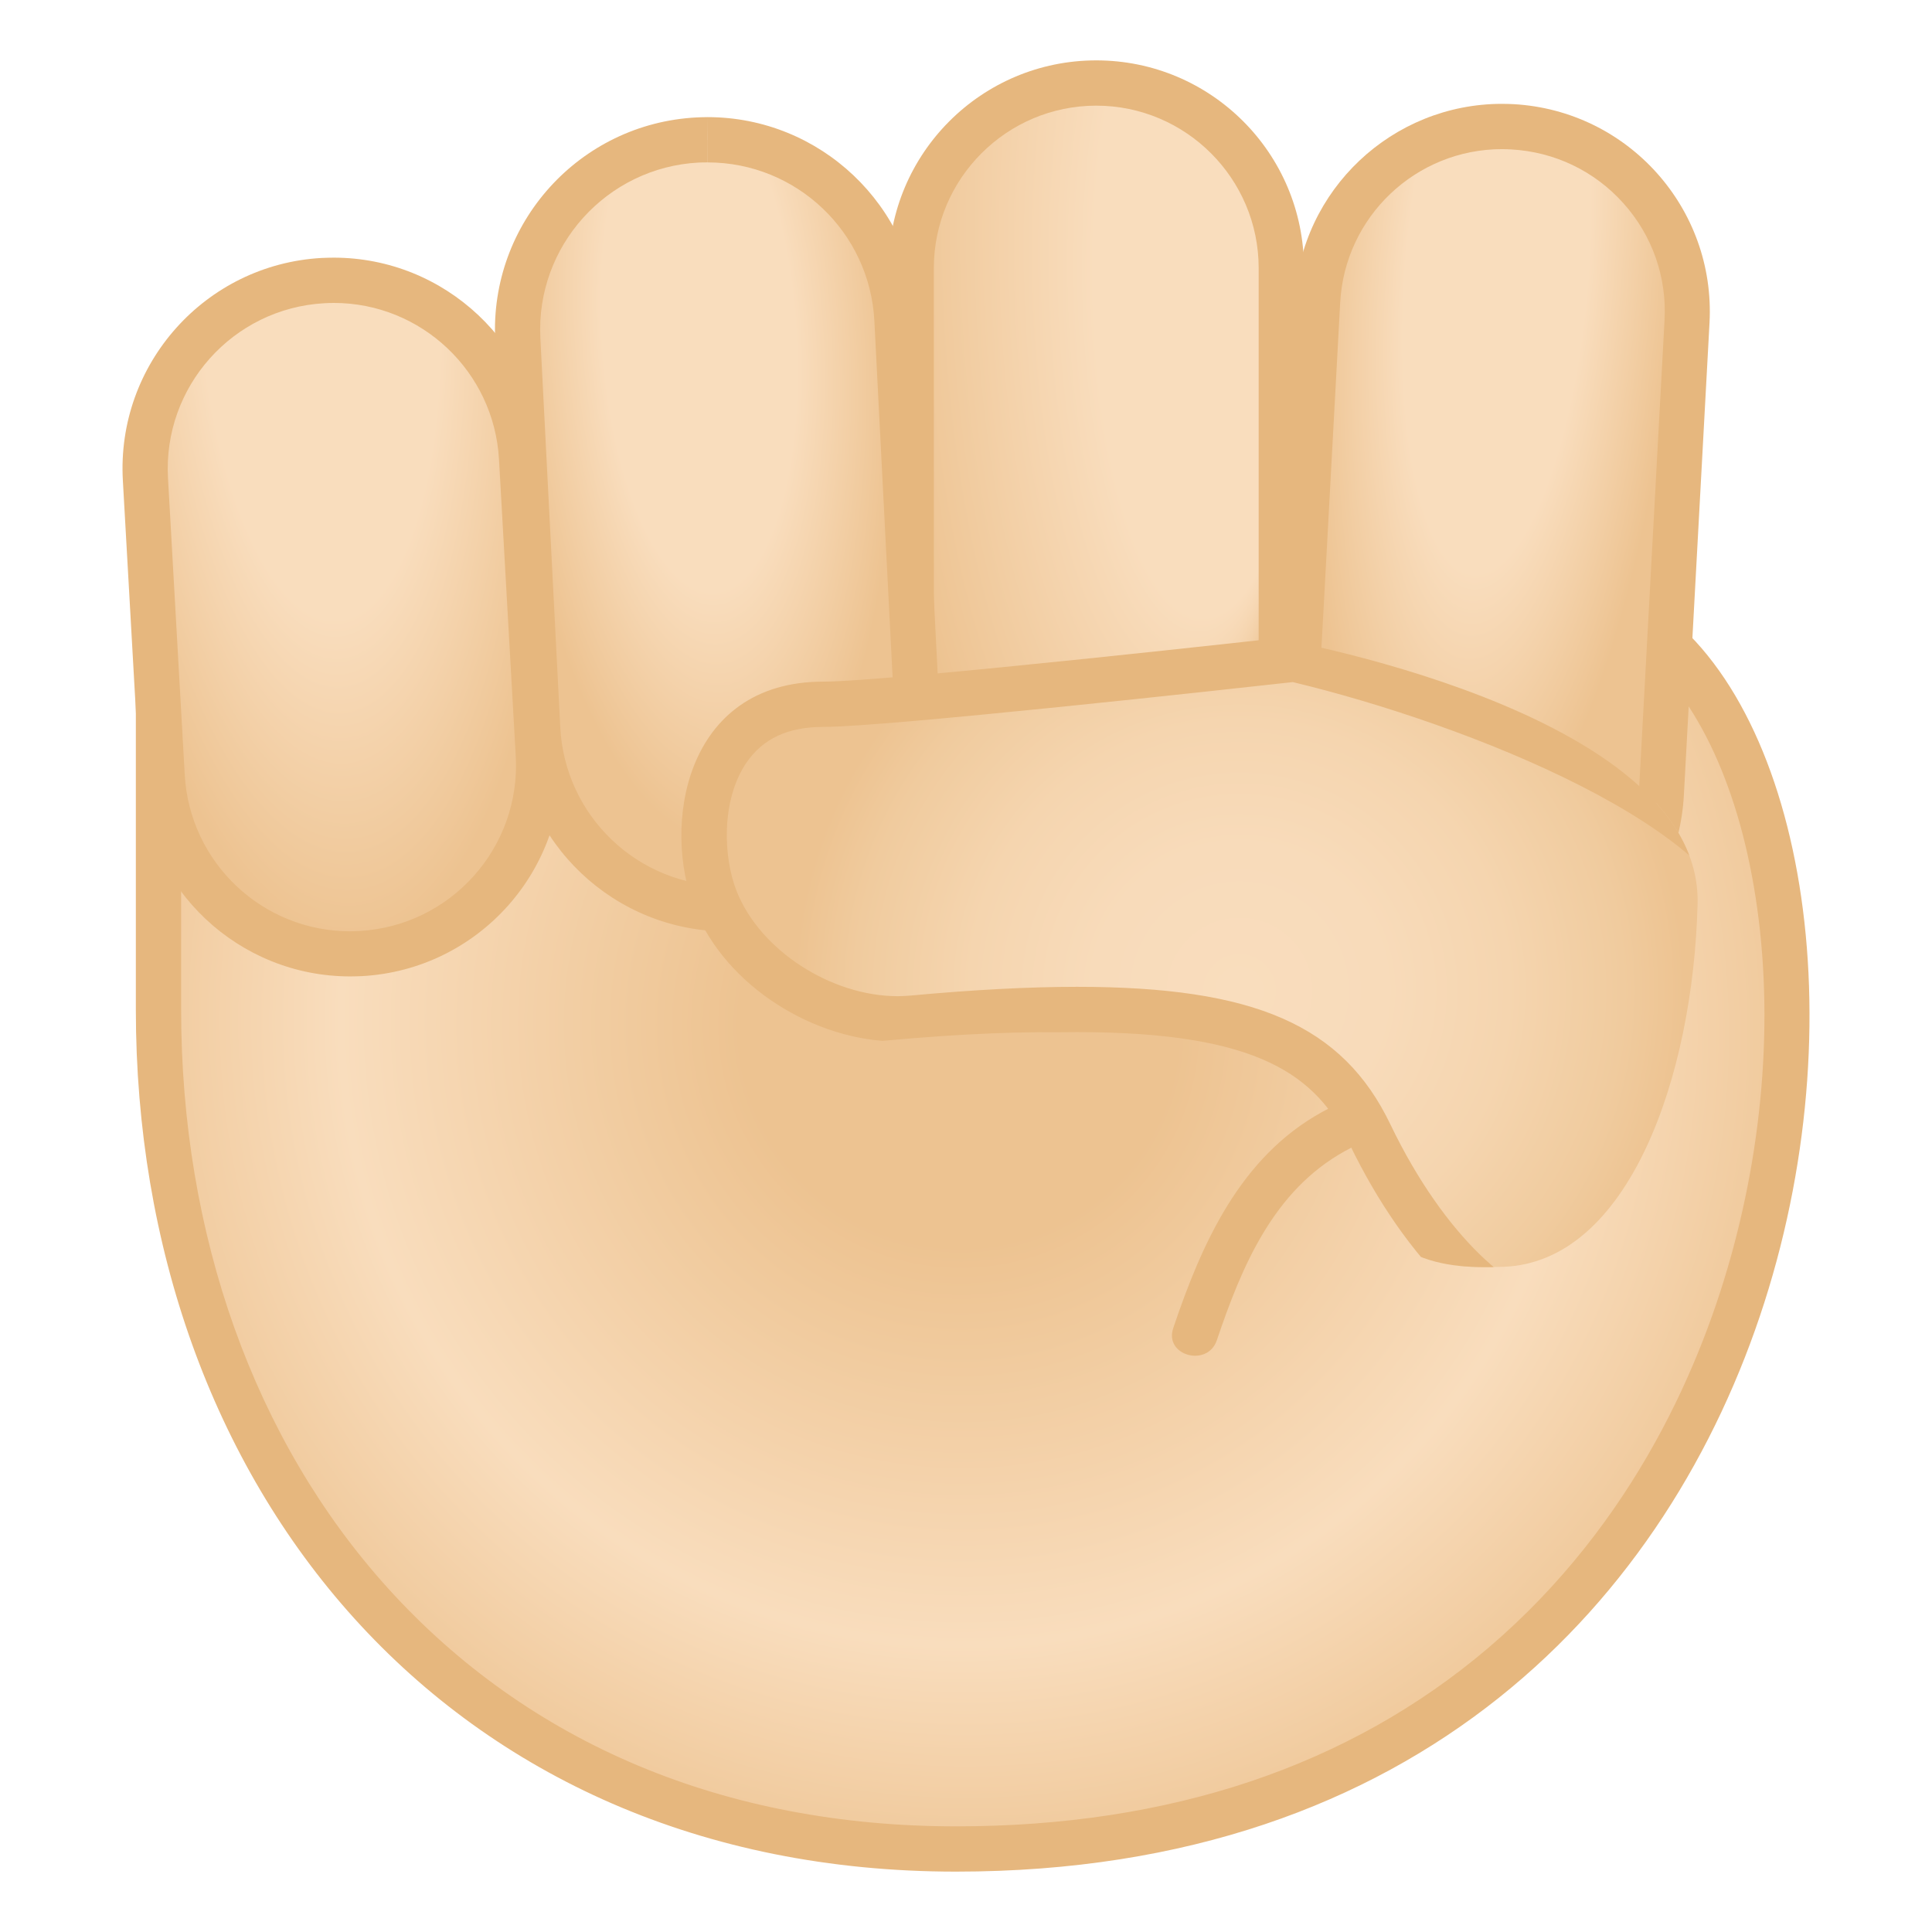
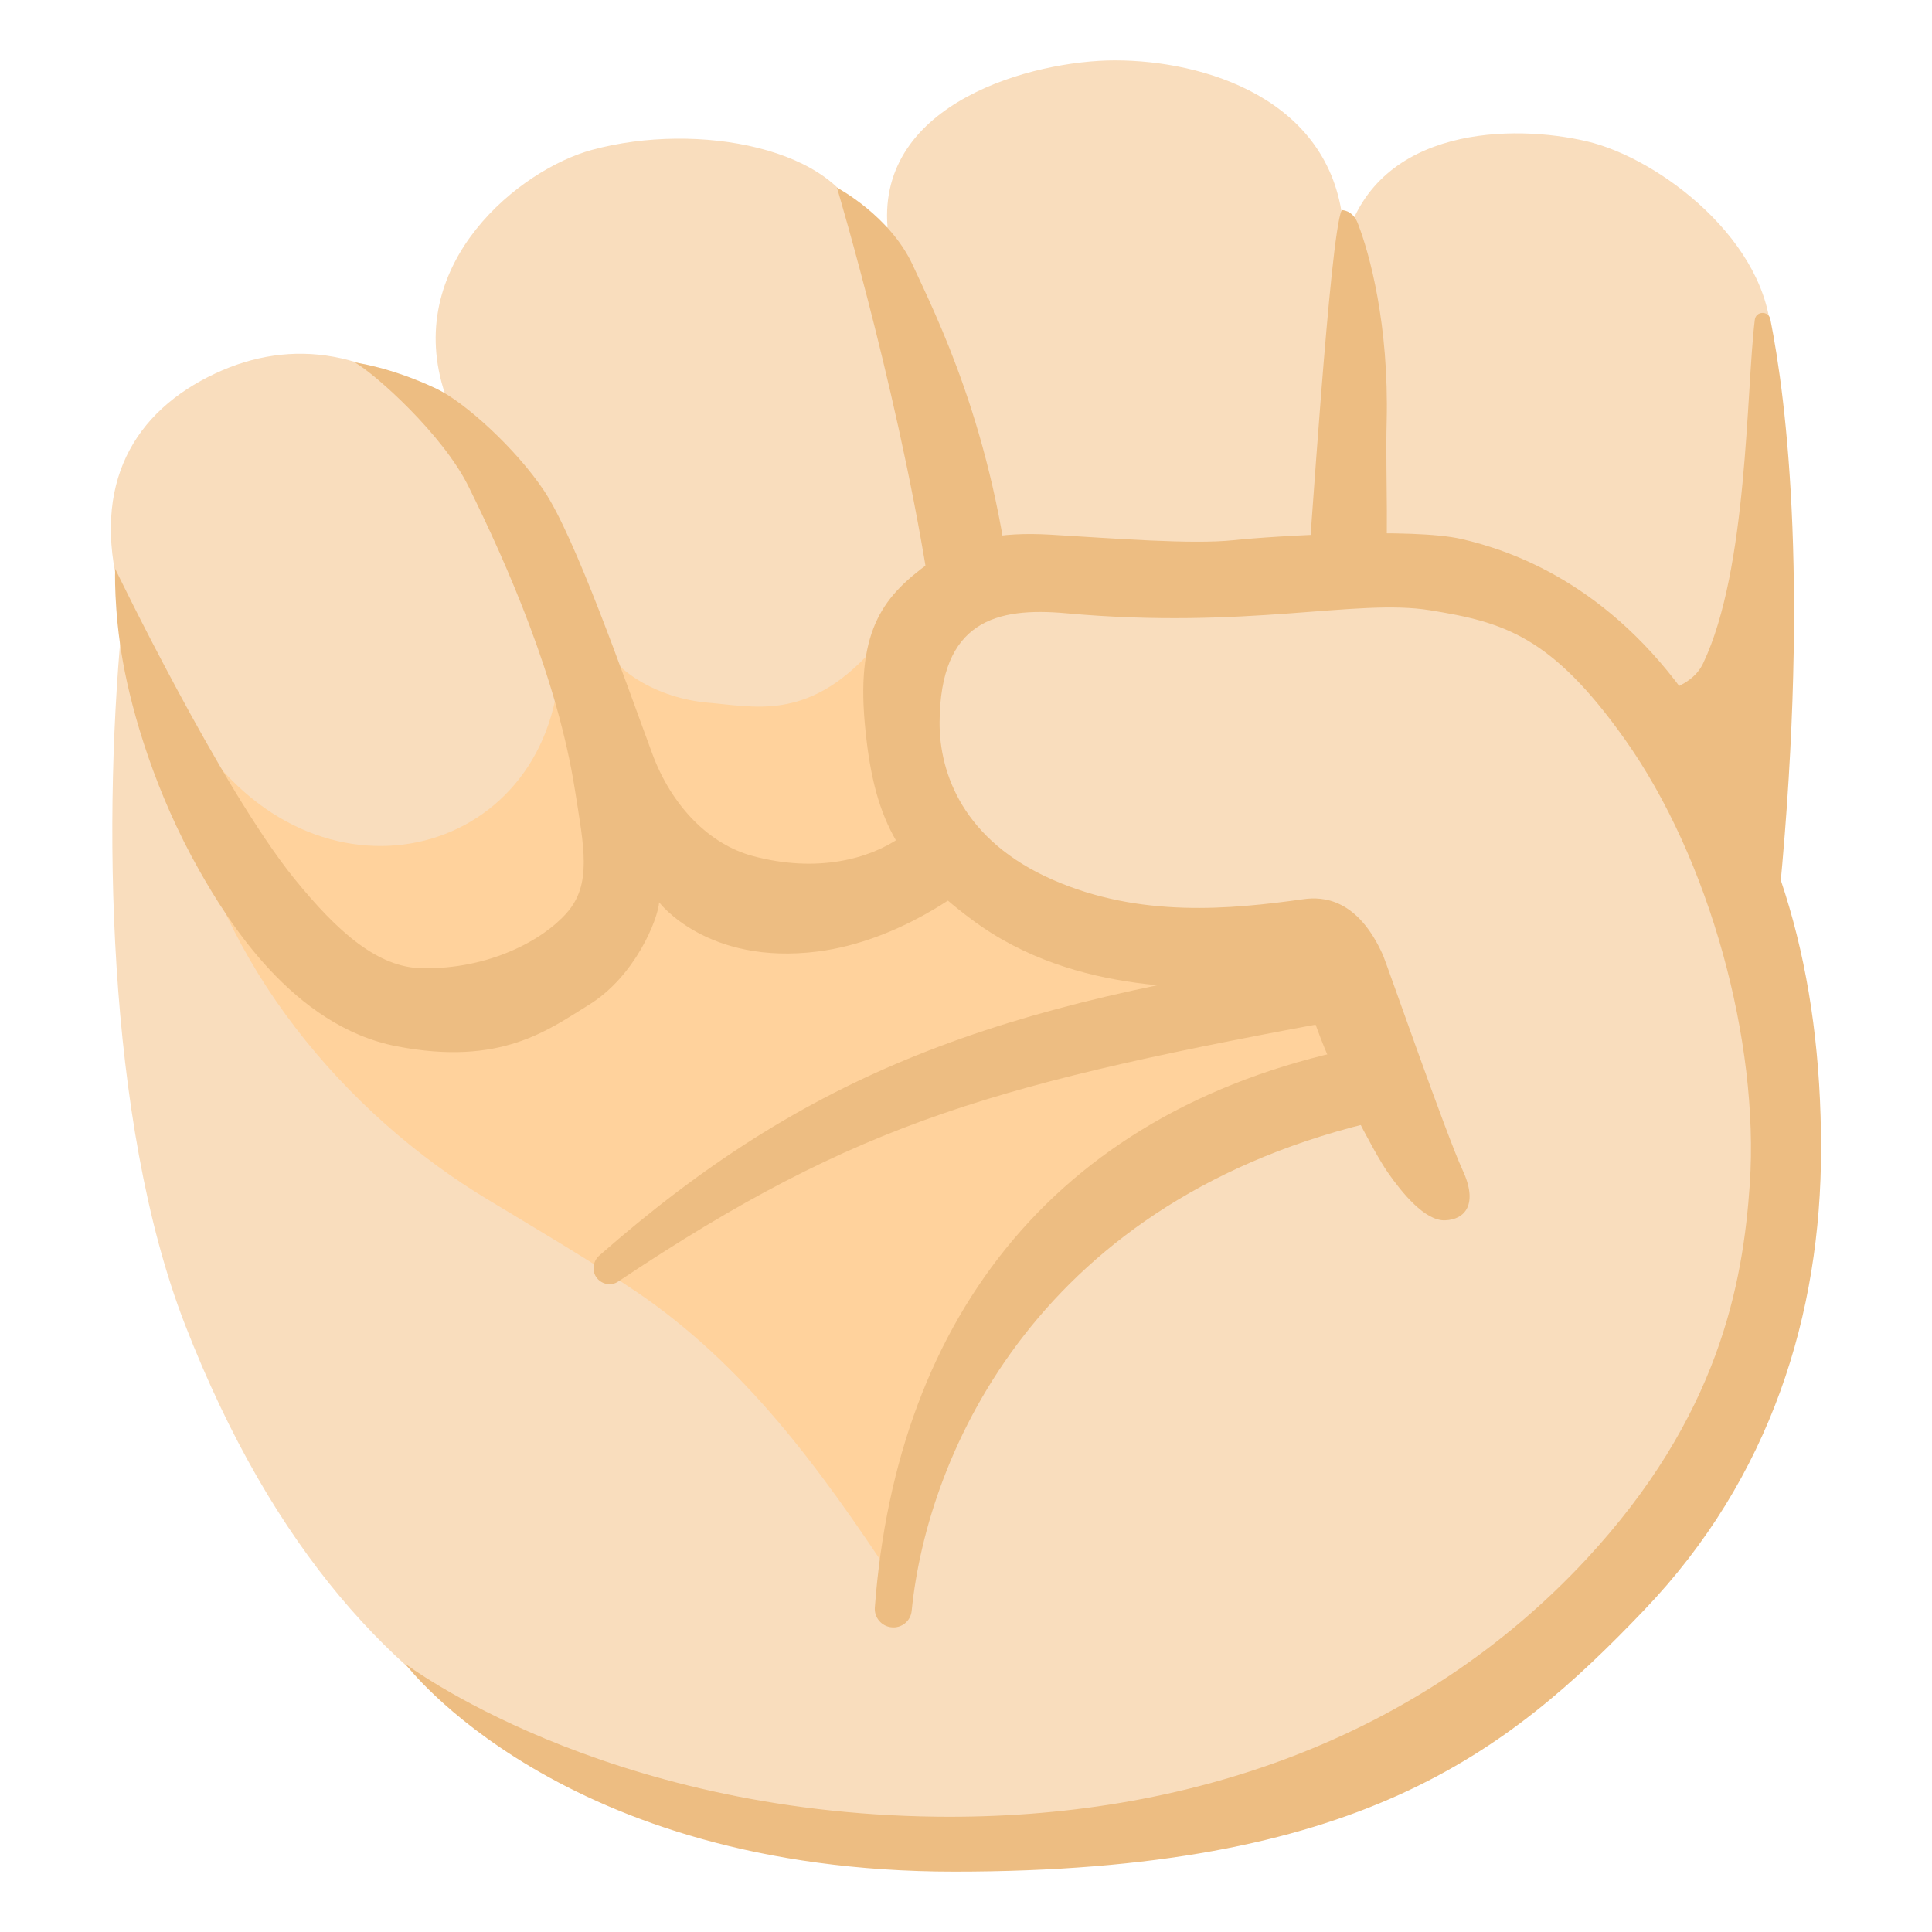
- <svg xmlns="http://www.w3.org/2000/svg" xmlns:xlink="http://www.w3.org/1999/xlink" enable-background="new 0 0 128 128" viewBox="0 0 128 128">
-   <radialGradient id="h" cx="63.512" cy="68.073" r="59.237" gradientTransform="matrix(-.698 .7161 -.7228 -.7045 157.05 70.554)" gradientUnits="userSpaceOnUse">
-     <stop stop-color="#EDC391" offset=".242" />
-     <stop stop-color="#F9DDBD" offset=".688" />
-     <stop stop-color="#EDC391" offset=".992" />
-   </radialGradient>
-   <path d="m63.34 122.5c-31.12 0-52.85-22.87-52.85-55.61v-31.18c0-2.62 6.47-5.41 24.62-5.41 27.07 0 65.22 6.15 72.88 10.57 9.36 5.41 13.08 24.32 8.29 42.17-3.17 11.87-14.7 39.46-52.94 39.46z" fill="url(#h)" />
-   <path d="m35.12 31.8c26.88 0 64.62 6.03 72.13 10.37 4 2.31 7.16 7.8 8.66 15.05 1.62 7.8 1.24 16.83-1.07 25.43-2.01 7.51-6.47 18.2-16.24 26.53-9.22 7.84-21.08 11.82-35.26 11.82-15.3 0-28.31-5.46-37.65-15.79-8.83-9.77-13.69-23.38-13.69-38.32v-31.18c0-0.78 4.11-3.91 23.12-3.91m0-3c-14.94 0-26.12 1.88-26.12 6.91v31.18c0 31.41 20.48 57.11 54.34 57.11 61.43 0 66.24-72.39 45.4-84.43-8.25-4.77-46.93-10.77-73.62-10.77z" fill="#E6B77E" />
-   <radialGradient id="g" cx="142.07" cy="-32.748" r="42.785" fx="150.95" fy="-74.6" gradientTransform="matrix(.0050598 1.0512 -.3363 .0024721 60.902 -135.55)" gradientUnits="userSpaceOnUse">
-     <stop stop-color="#F9DDBD" offset=".5" />
-     <stop stop-color="#EDC391" offset="1" />
-   </radialGradient>
-   <path d="m72.63 61.38c-6.76 0-12.26-5.5-12.26-12.26v-31.36c0-6.76 5.5-12.26 12.26-12.26s12.26 5.5 12.26 12.26v31.36c0 6.76-5.5 12.26-12.26 12.26z" fill="url(#g)" />
-   <path d="m72.63 7c5.93 0 10.76 4.83 10.76 10.76v31.35c0 5.93-4.83 10.76-10.76 10.76s-10.76-4.83-10.76-10.76v-31.35c0-5.93 4.83-10.76 10.76-10.76m0-3c-7.6 0-13.76 6.16-13.76 13.76v31.35c0 7.6 6.16 13.76 13.76 13.76s13.76-6.16 13.76-13.76v-31.35c0-7.6-6.16-13.76-13.76-13.76z" fill="#E6B77E" />
-   <radialGradient id="f" cx="234.79" cy="-52.44" r="38.103" gradientTransform="matrix(-.0821 1.0478 -.3153 -.0287 101.91 -229.58)" gradientUnits="userSpaceOnUse">
-     <stop stop-color="#F9DDBD" offset=".5" />
-     <stop stop-color="#EDC391" offset="1" />
-   </radialGradient>
-   <path d="m97.84 64.21c-0.22 0-0.45-0.01-0.68-0.02-3.27-0.18-6.28-1.62-8.46-4.06s-3.29-5.58-3.11-8.85l1.7-31.31c0.35-6.5 5.73-11.59 12.23-11.59 0.22 0 0.45 0.01 0.68 0.02 3.27 0.18 6.27 1.62 8.46 4.06s3.29 5.58 3.11 8.85l-1.7 31.31c-0.36 6.5-5.73 11.59-12.23 11.59z" fill="url(#f)" />
-   <path d="m99.52 9.88c0.2 0 0.4 0.01 0.6 0.02 2.87 0.16 5.51 1.42 7.43 3.56s2.89 4.9 2.73 7.77l-1.7 31.31c-0.31 5.71-5.02 10.18-10.73 10.18-0.2 0-0.4-0.01-0.6-0.02-2.87-0.16-5.51-1.42-7.43-3.56s-2.89-4.9-2.73-7.77l1.7-31.31c0.3-5.71 5.02-10.18 10.73-10.18m-0.01-3c-7.26 0-13.33 5.68-13.73 13.01l-1.7 31.31c-0.41 7.59 5.4 14.07 12.99 14.49 0.25 0.01 0.51 0.02 0.76 0.02 7.26 0 13.33-5.68 13.73-13.01l1.7-31.31c0.41-7.59-5.4-14.07-12.99-14.49-0.25-0.01-0.5-0.02-0.76-0.02z" fill="#E6B77E" />
-   <radialGradient id="e" cx="56.086" cy="-3.825" r="32.108" gradientTransform="matrix(.0645 1.048 -.3973 .0266 41.185 -36.383)" gradientUnits="userSpaceOnUse">
-     <stop stop-color="#F9DDBD" offset=".5" />
-     <stop stop-color="#EDC391" offset="1" />
-   </radialGradient>
-   <path d="m48.17 60.2c-6.69 0-12.2-5.24-12.55-11.93l-1.32-25.79c-0.17-3.35 0.97-6.57 3.22-9.07 2.25-2.49 5.34-3.96 8.69-4.13 0.22-0.01 0.44-0.02 0.65-0.02 6.69 0 12.2 5.24 12.55 11.93l1.32 25.79c0.35 6.92-4.99 12.85-11.92 13.2-0.2 0.02-0.42 0.02-0.64 0.02z" fill="url(#e)" />
-   <path d="m46.88 7.76v3c5.89 0 10.75 4.62 11.05 10.51l1.32 25.79c0.15 2.95-0.86 5.79-2.84 7.99s-4.7 3.49-7.66 3.64c-0.19 0.01-0.39 0.01-0.58 0.01-5.89 0-10.75-4.62-11.05-10.51l-1.32-25.79c-0.31-6.1 4.4-11.31 10.49-11.63 0.19-0.01 0.39-0.01 0.58-0.01l0.01-3m0 0c-0.24 0-0.49 0.01-0.73 0.02-7.76 0.4-13.73 7.01-13.34 14.78l1.32 25.79c0.39 7.52 6.6 13.36 14.04 13.36 0.24 0 0.49-0.01 0.73-0.02 7.76-0.4 13.73-7.01 13.34-14.78l-1.32-25.79c-0.38-7.52-6.6-13.36-14.04-13.36z" fill="#E6B77E" />
-   <radialGradient id="d" cx="19.024" cy="-5.513" r="41.572" gradientTransform="matrix(.0573 1.0482 -.3814 .0205 17.93 -.6787)" gradientUnits="userSpaceOnUse">
-     <stop stop-color="#F9DDBD" offset=".5" />
-     <stop stop-color="#EDC391" offset="1" />
-   </radialGradient>
-   <path d="m23.19 63.2c-6.61 0-12.08-5.17-12.45-11.78l-1.11-19.67c-0.39-6.87 4.89-12.78 11.76-13.17 0.24-0.01 0.48-0.02 0.71-0.02 6.61 0 12.08 5.17 12.45 11.78l1.11 19.67c0.19 3.33-0.93 6.53-3.15 9.02s-5.28 3.96-8.61 4.15c-0.23 0.01-0.47 0.02-0.71 0.02z" fill="url(#d)" />
-   <path d="m22.11 17.07v3c5.81 0 10.62 4.55 10.95 10.36l1.11 19.67c0.34 6.05-4.3 11.24-10.35 11.58-0.21 0.01-0.42 0.02-0.63 0.02-5.81 0-10.62-4.55-10.95-10.36l-1.11-19.67c-0.34-6.05 4.3-11.24 10.35-11.58 0.21-0.01 0.42-0.02 0.63-0.02v-3m0 0c-0.26 0-0.53 0.01-0.8 0.02-7.71 0.43-13.61 7.04-13.17 14.75l1.11 19.66c0.42 7.44 6.59 13.19 13.95 13.19 0.26 0 0.53-0.01 0.8-0.02 7.71-0.44 13.61-7.04 13.17-14.75l-1.11-19.67c-0.43-7.43-6.59-13.18-13.95-13.18z" fill="#E6B77E" />
-   <path d="m104.72 72.34c-5.7-1.29-11.87-1.58-17.14 1.34-5.42 2.99-7.96 8.7-9.85 14.31-0.62 1.83 2.28 2.62 2.89 0.8 1.65-4.88 3.73-9.89 8.47-12.52 4.55-2.52 9.94-2.15 14.83-1.04 1.88 0.43 2.68-2.46 0.8-2.89z" fill="#E6B77E" />
-   <defs>
-     <path id="c" d="m52.54 45.16c-9.19 0-10.7 9.57-8.51 15.04s8.73 9.28 14.55 8.75c20.86-1.91 26.1 1.19 28.82 6.83 3.75 7.79 7.6 8.31 12.19 8.15 8.3-0.29 12.59-12.59 12.88-24.04 0.32-12.93-28.63-17.74-28.63-17.74s-26.91 3.01-31.3 3.01z" />
-   </defs>
-   <clipPath id="b">
-     <use xlink:href="#c" />
-   </clipPath>
-   <g clip-path="url(#b)">
-     <radialGradient id="a" cx="82.121" cy="65.626" r="29.498" gradientUnits="userSpaceOnUse">
-       <stop stop-color="#F9DDBD" offset="0" />
-       <stop stop-color="#F8DBBA" offset=".327" />
-       <stop stop-color="#F5D5AF" offset=".604" />
-       <stop stop-color="#F0CB9E" offset=".862" />
-       <stop stop-color="#EDC391" offset="1" />
-     </radialGradient>
-     <path d="m103.33 87.58c-3.91-0.07-9.08-5.19-12.58-12.46-2.38-4.95-6.59-8.25-19.4-8.25-3.15 0-6.72 0.19-10.91 0.57-0.32 0.03-0.64 0.04-0.96 0.04-5.07 0-10.26-3.38-12.06-7.86-1.1-2.74-1.19-7.03 0.77-9.93 1.37-2.02 3.5-3.05 6.34-3.05 4.24 0 28.27-2.66 31.2-2.99 8.7 2.06 30.62 9.27 31.54 18.85 0.98 10.23-0.34 17.41-3.91 21.34-2.27 2.5-5.43 3.72-9.65 3.72l-0.38 0.02z" fill="url(#a)" />
-     <path d="m85.65 45.19c11.47 2.75 29.4 9.78 30.13 17.48 0.94 9.79-0.25 16.58-3.53 20.19-1.97 2.17-4.77 3.23-8.54 3.23h-0.35c-2.84-0.05-7.62-4.05-11.25-11.61-3.15-6.55-8.97-9.1-20.75-9.1-3.19 0-6.81 0.19-11.05 0.58-0.27 0.02-0.55 0.04-0.83 0.04-4.42 0-9.11-3.04-10.66-6.92-0.93-2.31-1.03-6.09 0.62-8.53 1.09-1.61 2.76-2.39 5.1-2.39 4.22 0 27.24-2.54 31.11-2.97m0.18-3.04s-26.9 3.01-31.29 3.01c-9.19 0-10.7 9.57-8.51 15.04 2.06 5.13 7.93 8.8 13.45 8.8 0.37 0 0.74-0.02 1.1-0.05 4.19-0.38 7.74-0.57 10.78-0.57 12.09 0 15.87 2.89 18.04 7.4 3.75 7.79 9.31 13.23 13.9 13.31h0.41c15.26 0 16.15-15.32 15.06-26.7-1.23-12.89-32.94-20.24-32.94-20.24z" fill="#E6B77E" />
+ <svg xmlns="http://www.w3.org/2000/svg" version="1.1" id="emoji_x5F_u270a" x="0px" y="0px" viewBox="0 0 128 128" style="enable-background:new 0 0 128 128;" xml:space="preserve">
+   <path style="fill:#F9DDBD;" d="M117.35,22.51c-0.09-6.46-7.4-12.03-12.23-13.15c-4.83-1.13-13.78-1.04-15.95,6.52  c0,0-0.15-0.66-0.2-1.18C88.1,6.54,79.79,4,73.87,4C68.43,4,58.13,6.78,58.8,15.05l-1.73-0.07c-1.46-5.16-10.81-6.96-17.85-5.05  c-4.78,1.3-12.37,7.42-9.86,15.78c0.21,0.7,0.45,1.45,0.71,2.22c-5.19-4.83-10.77-5.55-15.8-3.19c-5.37,2.51-8.25,7.31-6.33,14.54  c0.08,0.29,0.17,0.58,0.25,0.87c-1.44,13.75-1.16,34.15,4.06,47.59c11.81,30.42,32.56,33.25,45.3,33.63  c55.62,1.67,60.43-38.42,60.27-43.73c-0.16-5.18,0.02-13.69-2.09-18.31C115.73,59.32,117.4,26.25,117.35,22.51z" />
+   <path style="fill:#FFD29C;" d="M32.46,79.56c3.11,1.88,6.63,3.95,9.64,5.98c7.23,4.89,12.19,11.71,17.01,18.99  c1.36-12.52,9.53-22.78,20.57-28.1c1.43-0.68,6.07-2.39,7.53-2.98c1.91-0.6,3.32-1.32,2.61-3.91c-0.63-3.38-2.3-6.41-6.01-5.99  c-4.27-0.01-8.54-0.69-12.59-2.02c-8.48-2.18-12.13-10.86-9.58-18.5c0,0-2.55-1.39-4,0.19c-4.19,4.56-7.65,3.59-10.79,3.33  c-3.06-0.28-6.54-1.97-7.52-5.06c0,0-1.91,0.57-2.24,0.7c0.69,13.77-14.44,18.82-23.05,8.02c-0.71,0.5-1.86,1.55-1.69,2.4  C14.49,63.71,22.75,73.77,32.46,79.56z" />
+   <g>
+     <path style="fill:#EDBD82;" d="M91.67,39.23c0.39-3.17,0.11-7.7,0.2-11.27c0.16-6.49-1.14-11.18-1.91-13.16   c-0.35-0.91-1.07-0.88-1.07-0.88c-0.79,1.74-2.07,22.44-2.35,25.32H91.67z" />
+     <path style="fill:#EDBD82;" d="M59.59,55.52c-1.98,1.36-5.42,2.35-9.73,1.19c-2.83-0.76-5.35-3.26-6.65-6.79   c-1.91-5.18-5.09-14.29-7.16-17.4c-1.86-2.79-5.25-5.87-7.12-6.76c-3.06-1.45-5.41-1.74-5.41-1.74c1.36,0.77,5.83,4.78,7.52,8.21   c2.58,5.22,5.89,12.75,7.05,20.1c0.6,3.81,1.14,6.25-0.54,8.15c-1.58,1.8-5.11,3.74-9.58,3.67c-2.93-0.05-5.57-2.36-8.49-5.96   C14.6,52.14,7.63,37.68,7.63,37.68s-0.11,2.67,0.51,6.14c0.62,3.47,2.17,8.75,5.07,13.86c1.87,3.3,6.18,10.31,13.08,11.64   c6.89,1.33,10-1.07,12.73-2.75c3.06-1.89,4.56-5.64,4.65-6.79c0,0,3.16,4.19,10.51,3.26c5.49-0.7,9.83-4.26,9.85-4.22L59.59,55.52z   " />
+     <path style="fill:#EDBD82;" d="M61.84,40.89l5.23-0.64c-1.17-11.72-5.09-19.41-6.6-22.69s-5.02-5.13-5.02-5.13   C55.47,12.51,59.97,27.49,61.84,40.89z" />
+     <path style="fill:#EDBD82;" d="M117.29,21.15c-0.12-0.58-0.96-0.55-1.03,0.04c-0.58,4.75-0.45,16.5-3.42,22.75   c-0.92,1.94-3.51,1.79-3.88,2.88c-0.44,1.29,8.51,16.6,8.74,14.4C120,39.2,118.34,26.41,117.29,21.15z" />
+     <path style="fill:#EDBD82;" d="M39.56,84.69L39.56,84.69c-0.38-0.46-0.29-1.13,0.16-1.52c13.72-12.03,26.14-16.73,48.96-19.93   l1.15,4.15c-23.79,4.36-32.86,6.82-48.88,17.52C40.5,85.21,39.9,85.1,39.56,84.69z" />
+     <path style="fill:#EDBD82;" d="M59.05,107.81L59.05,107.81c-0.65-0.07-1.14-0.65-1.09-1.31c1.45-19.37,12.23-33.32,32.57-37.21   l1.1,4.89C68.85,79.3,61.44,96.25,60.4,106.73C60.33,107.41,59.72,107.89,59.05,107.81z" />
+     <path style="fill:#EDBD82;" d="M63.22,124c-26.09,0-36.38-13.78-36.38-13.78s13.02,9.89,35.24,10.14   c16.52,0.19,31.95-5.17,42.98-17.02c8.83-9.49,10.42-18.29,10.87-24.91c0.63-9.4-2.65-21.52-8.28-29.45   c-4.87-6.86-8.03-7.76-12.91-8.55c-4.88-0.79-12.1,1.29-24.1,0.2c-4.65-0.42-8.35,0.51-8.39,7.22c-0.02,3.39,1.58,7.85,7.5,10.44   c5.79,2.54,11.77,1.96,16.64,1.28c1.25-0.17,3.56-0.05,5.24,3.72c0.22,0.5,4.21,11.95,5.27,14.23s0.15,3.29-1.17,3.33   c-1.32,0.04-2.83-1.8-3.79-3.18s-3.52-6.3-4.65-9.44c-1.08-3-2.3-2.62-3.71-2.7c-3.54-0.18-12.22,0.6-19.19-4.6   c-4.97-3.7-6.54-6.78-7.1-13.05c-0.56-6.33,1.4-8.47,4.23-10.56c2.25-1.66,4.77-2.08,8.03-1.9c4.24,0.25,9.42,0.66,12.16,0.37   c2.74-0.29,11.86-0.83,15.12-0.08c3.25,0.75,9.77,2.94,15.21,10.83c5.87,8.51,8.61,17.82,8.61,29.57   c0,10.93-3.31,21.77-11.72,30.56C99.81,116.22,89.96,124,63.22,124z" />
  </g>
</svg>
